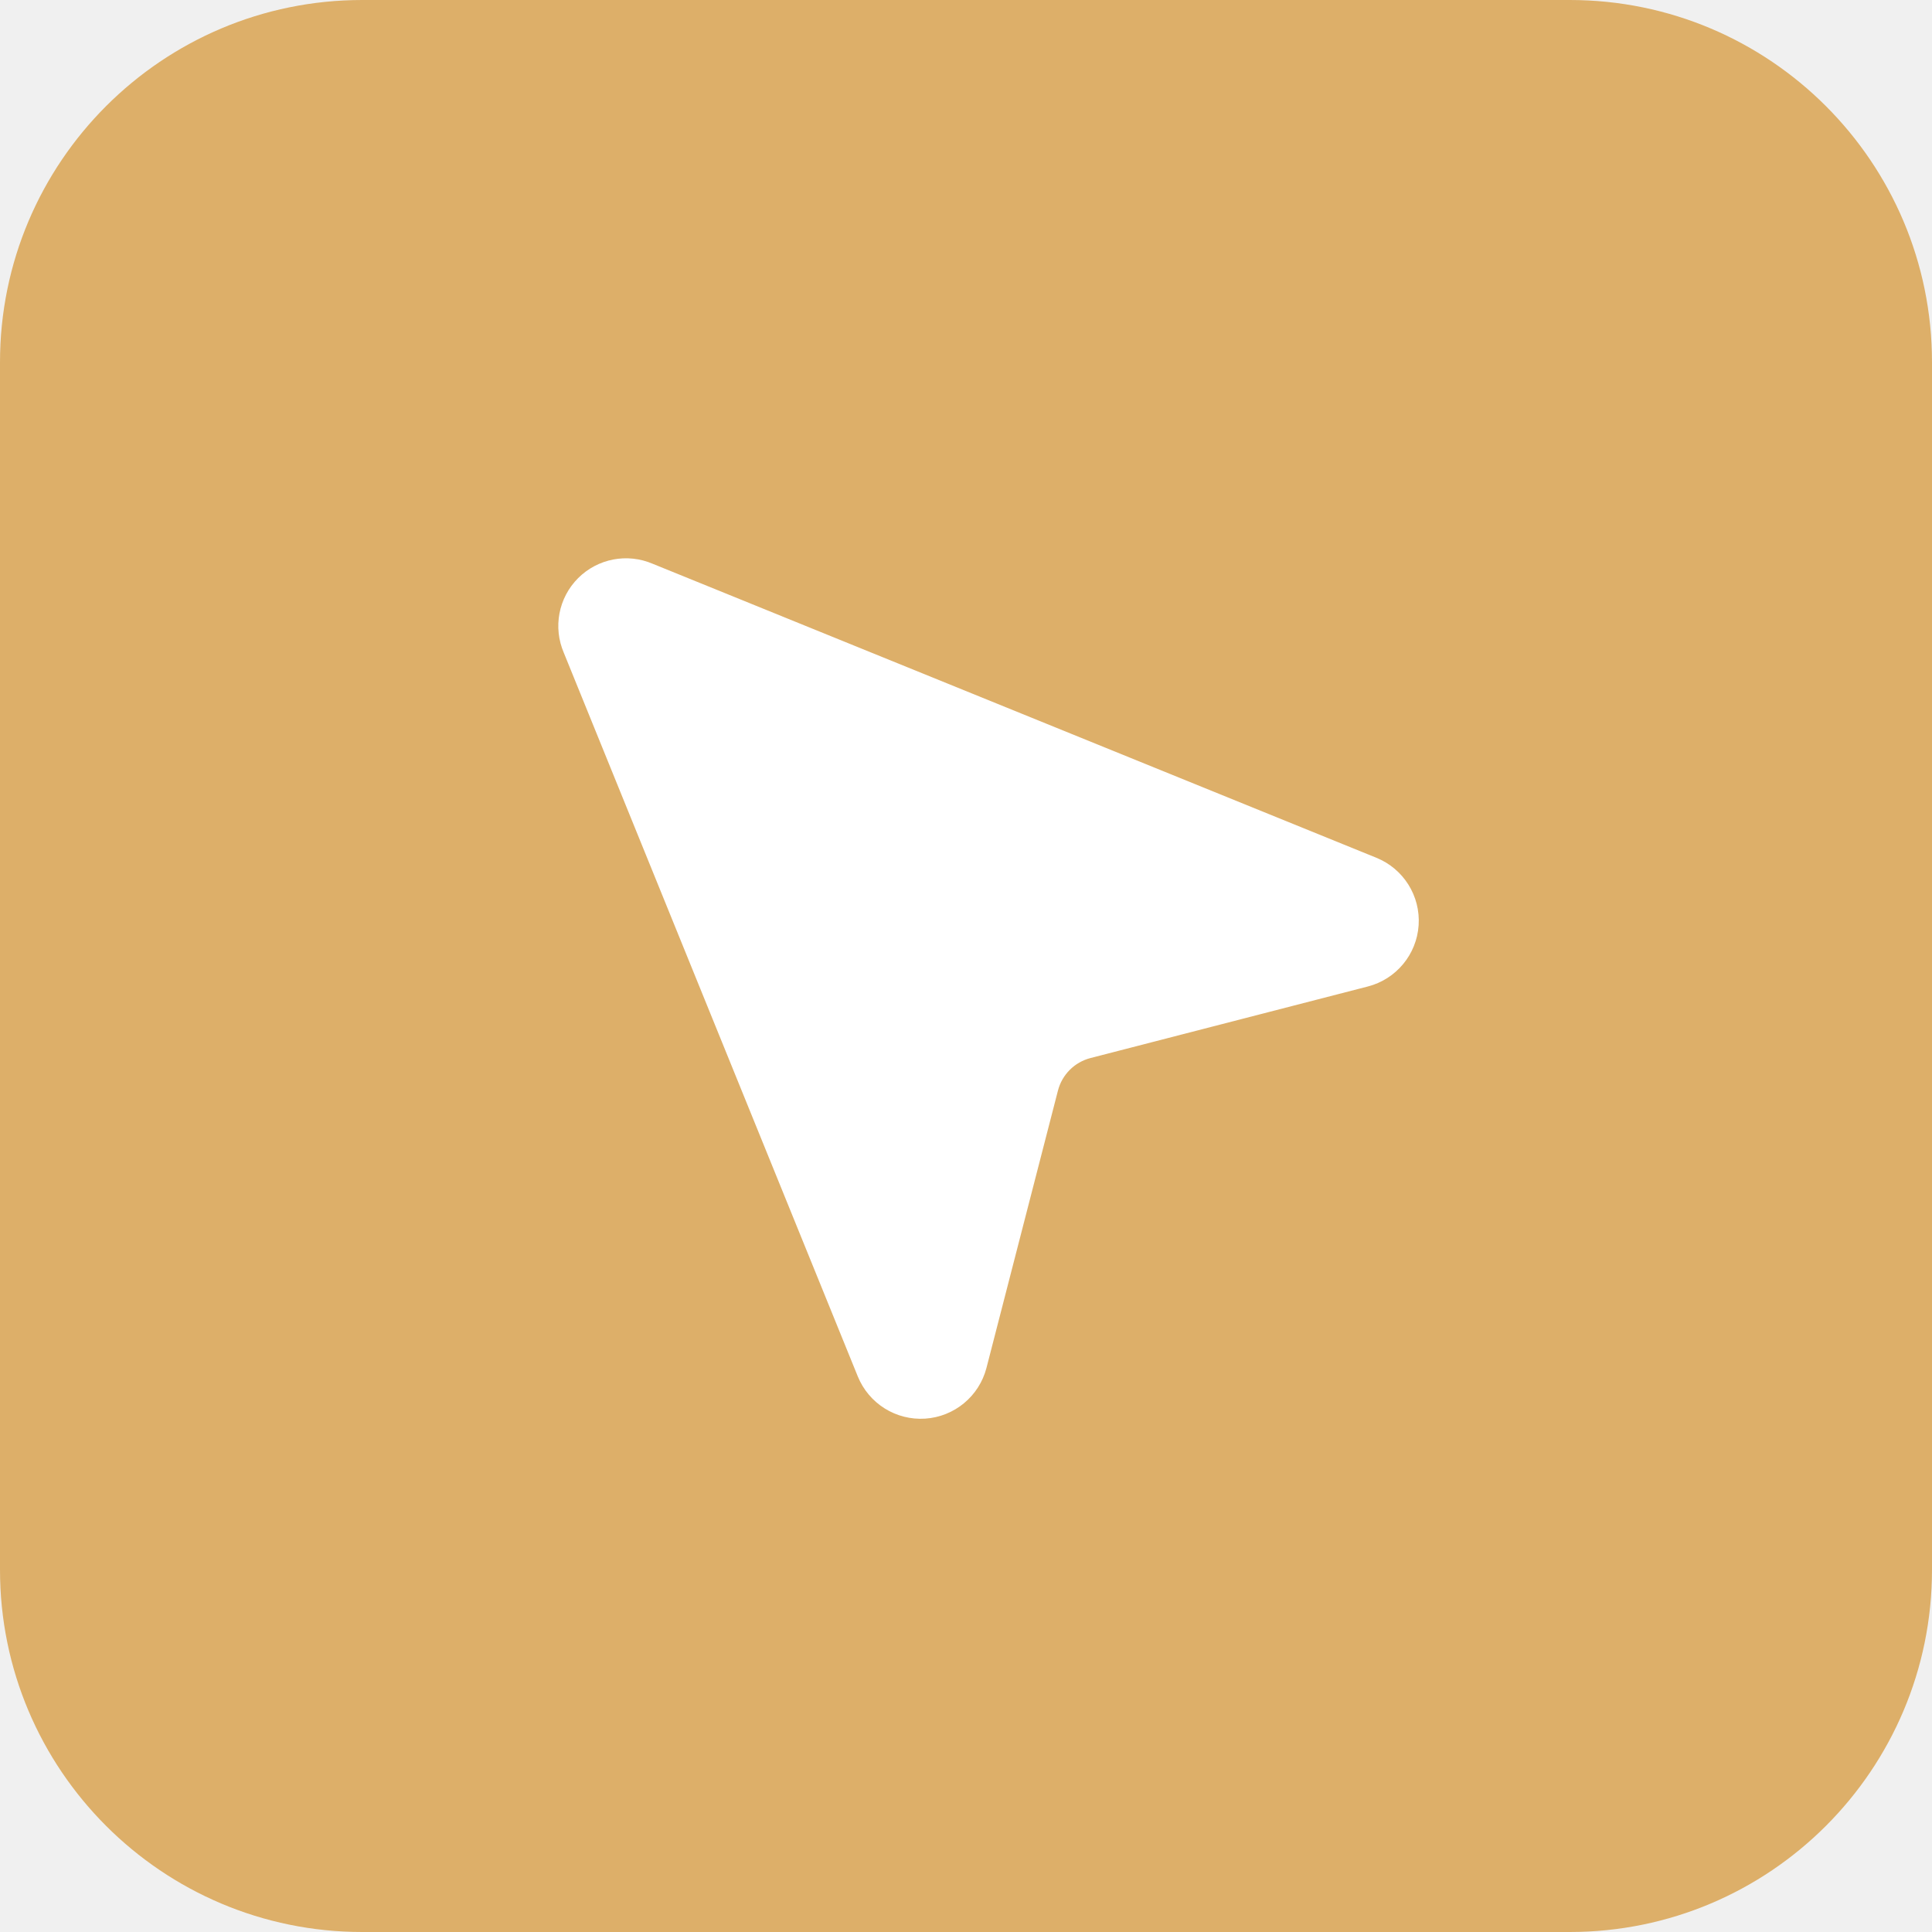
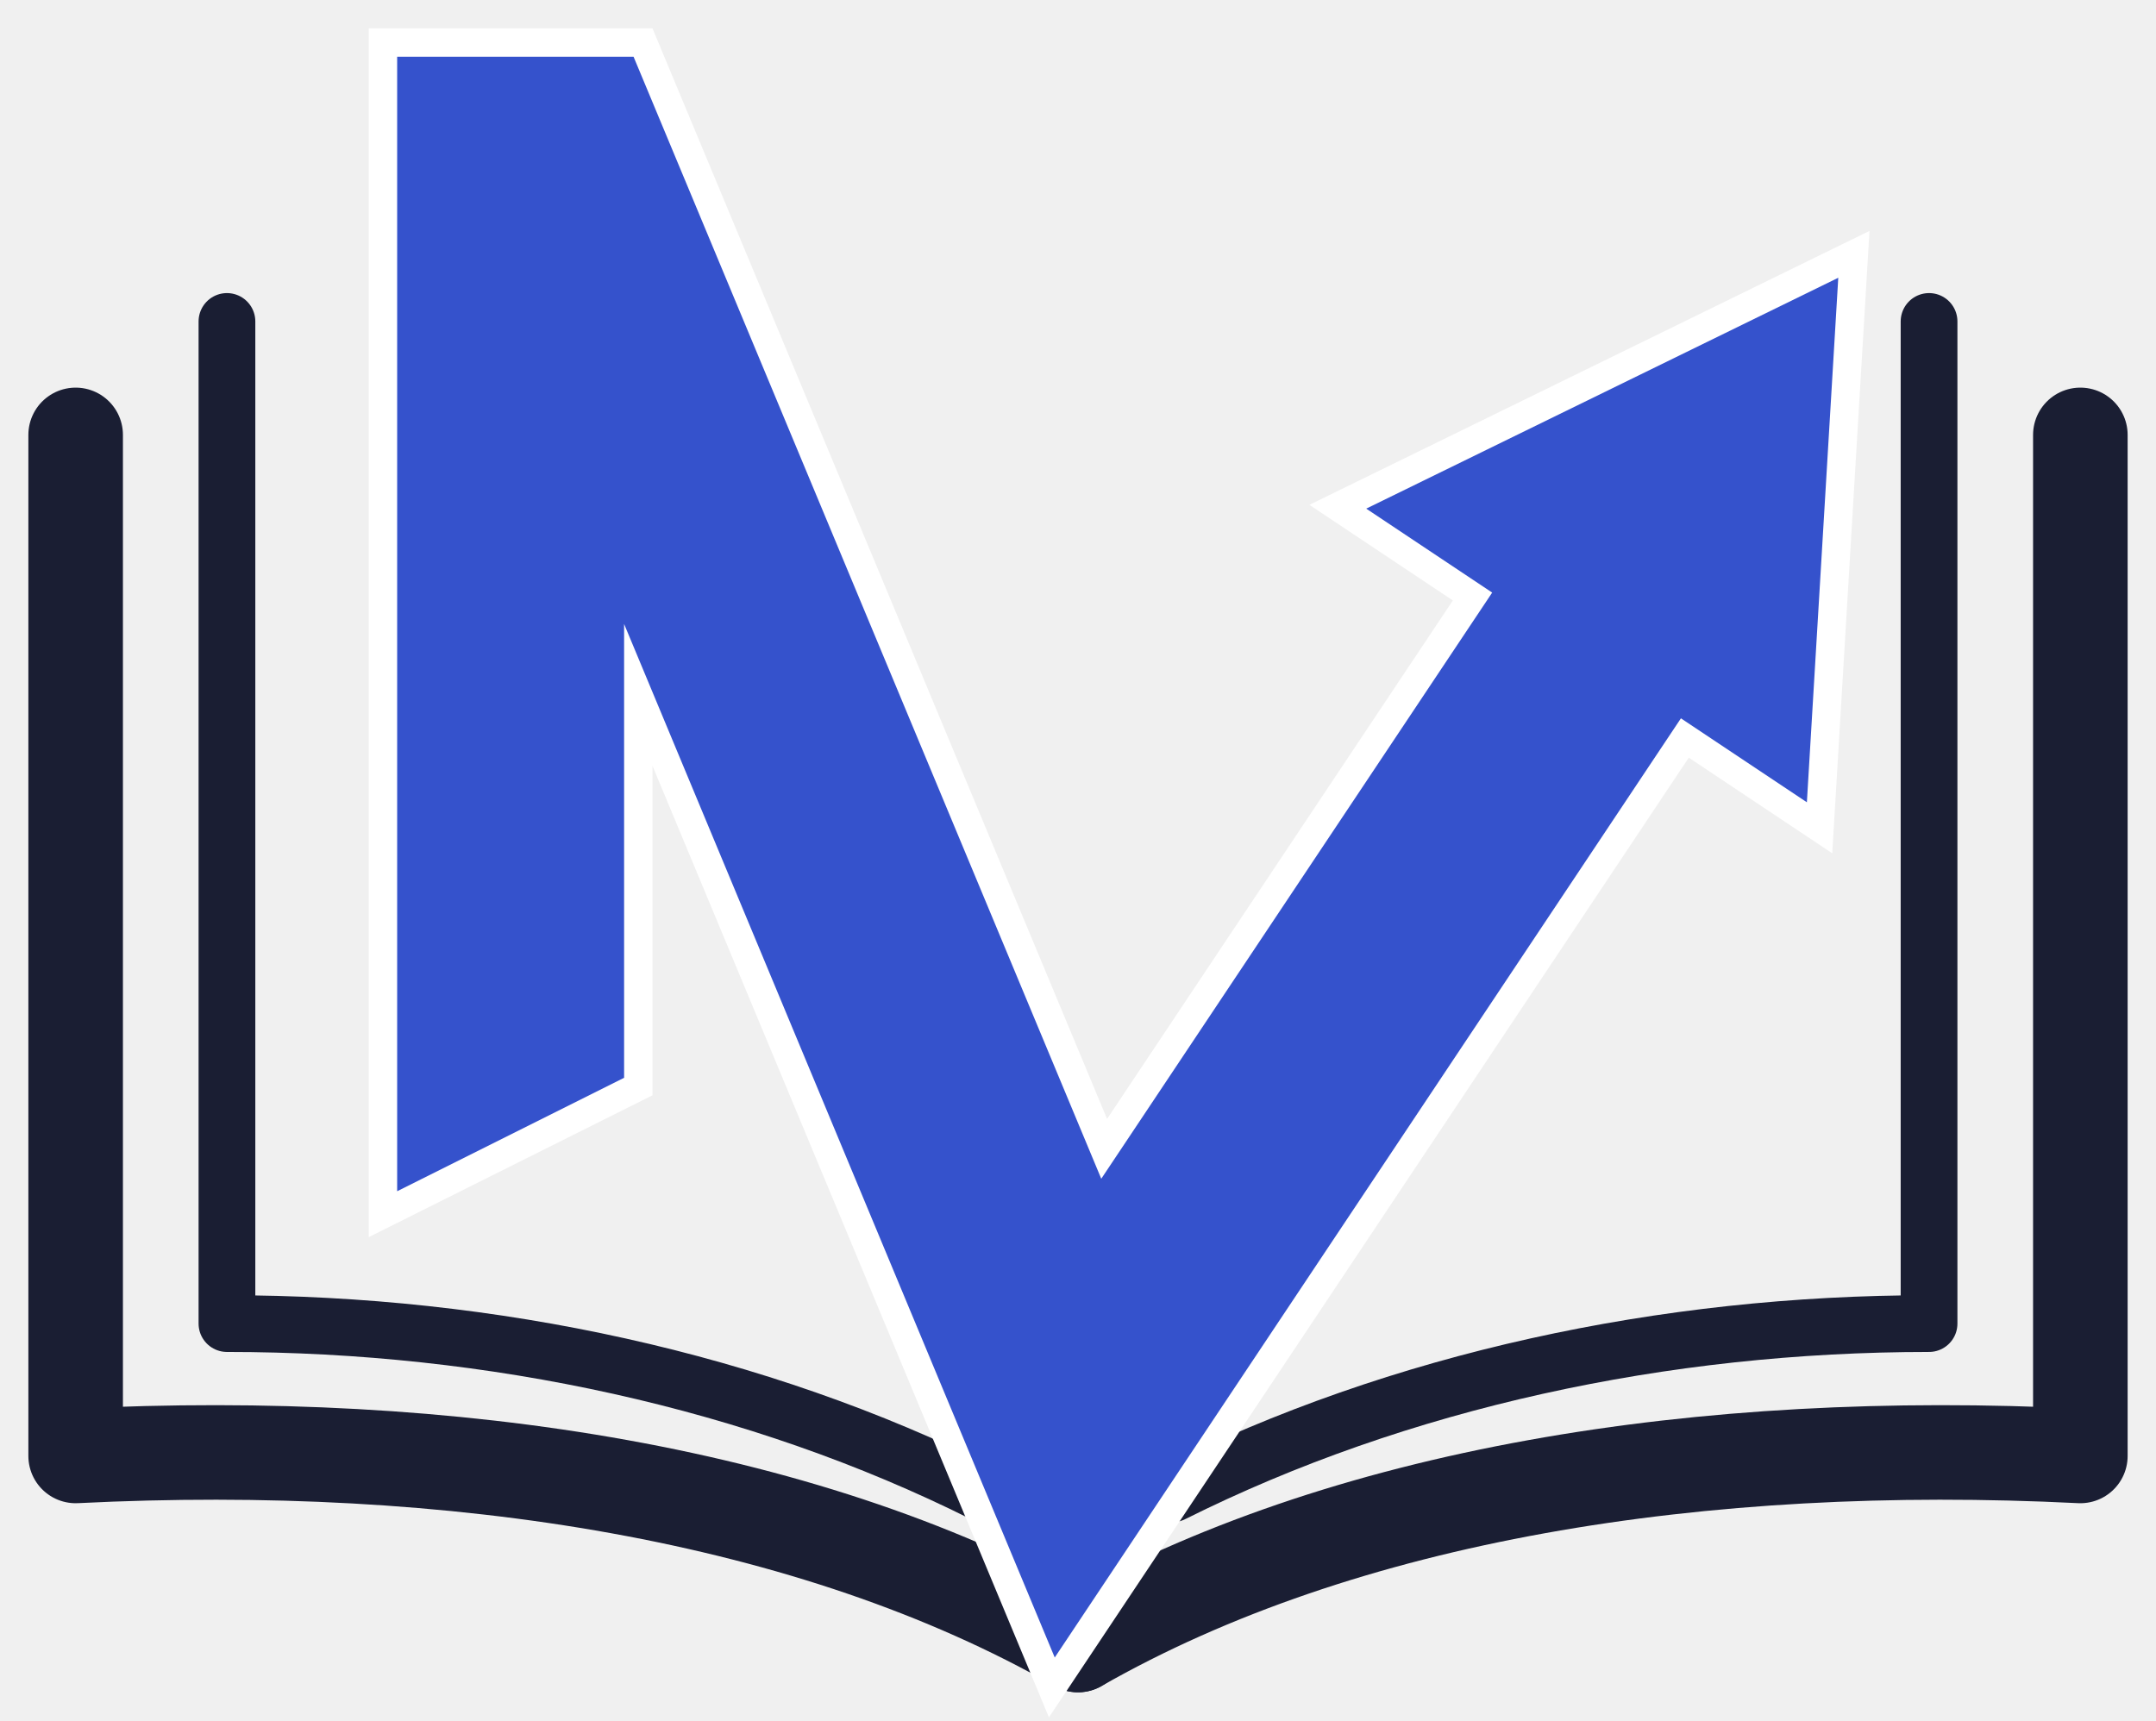
- <svg xmlns="http://www.w3.org/2000/svg" viewBox="0 0 64 64">
-   <rect width="64" height="64" rx="12" fill="#ddaf69" />
-   <g transform="translate(14,14) scale(1.5)" fill="white" stroke="white" stroke-width="2" stroke-linecap="round" stroke-linejoin="round">
-     <path d="M4.037 4.688a.495.495 0 0 1 .651-.651l16 6.5a.5.5 0 0 1-.063.947l-6.124 1.58a2 2 0 0 0-1.438 1.435l-1.579 6.126a.5.5 0 0 1-.947.063z" />
+ <svg xmlns="http://www.w3.org/2000/svg" viewBox="3 7 114 91" role="img">
+   <g fill="none" stroke="#1a1e33" stroke-linecap="round" stroke-linejoin="round">
+     <path d="M60 94 C46 86 27 83 7 84 V30" stroke-width="5" />
+     <path d="M60 94 C74 86 93 83 113 84 V30" stroke-width="5" />
+     <path d="M55 86 C43 80 29 77 15 77 V24" stroke-width="3" />
+     <path d="M65 86 C77 80 91 77 105 77 V24" stroke-width="3" />
  </g>
+   <path d="M100.2 21.69 L75.24 33.9 L81.9 38.34 L61.23 69.34 L36.5 10 L24 10 L24 70 L36 64 L36 40 L58.77 94.66 L91.88 44.99 L98.54 49.43 Z" fill="#3552cc" stroke="#ffffff" stroke-width="3" stroke-linejoin="miter" paint-order="stroke" />
</svg>
